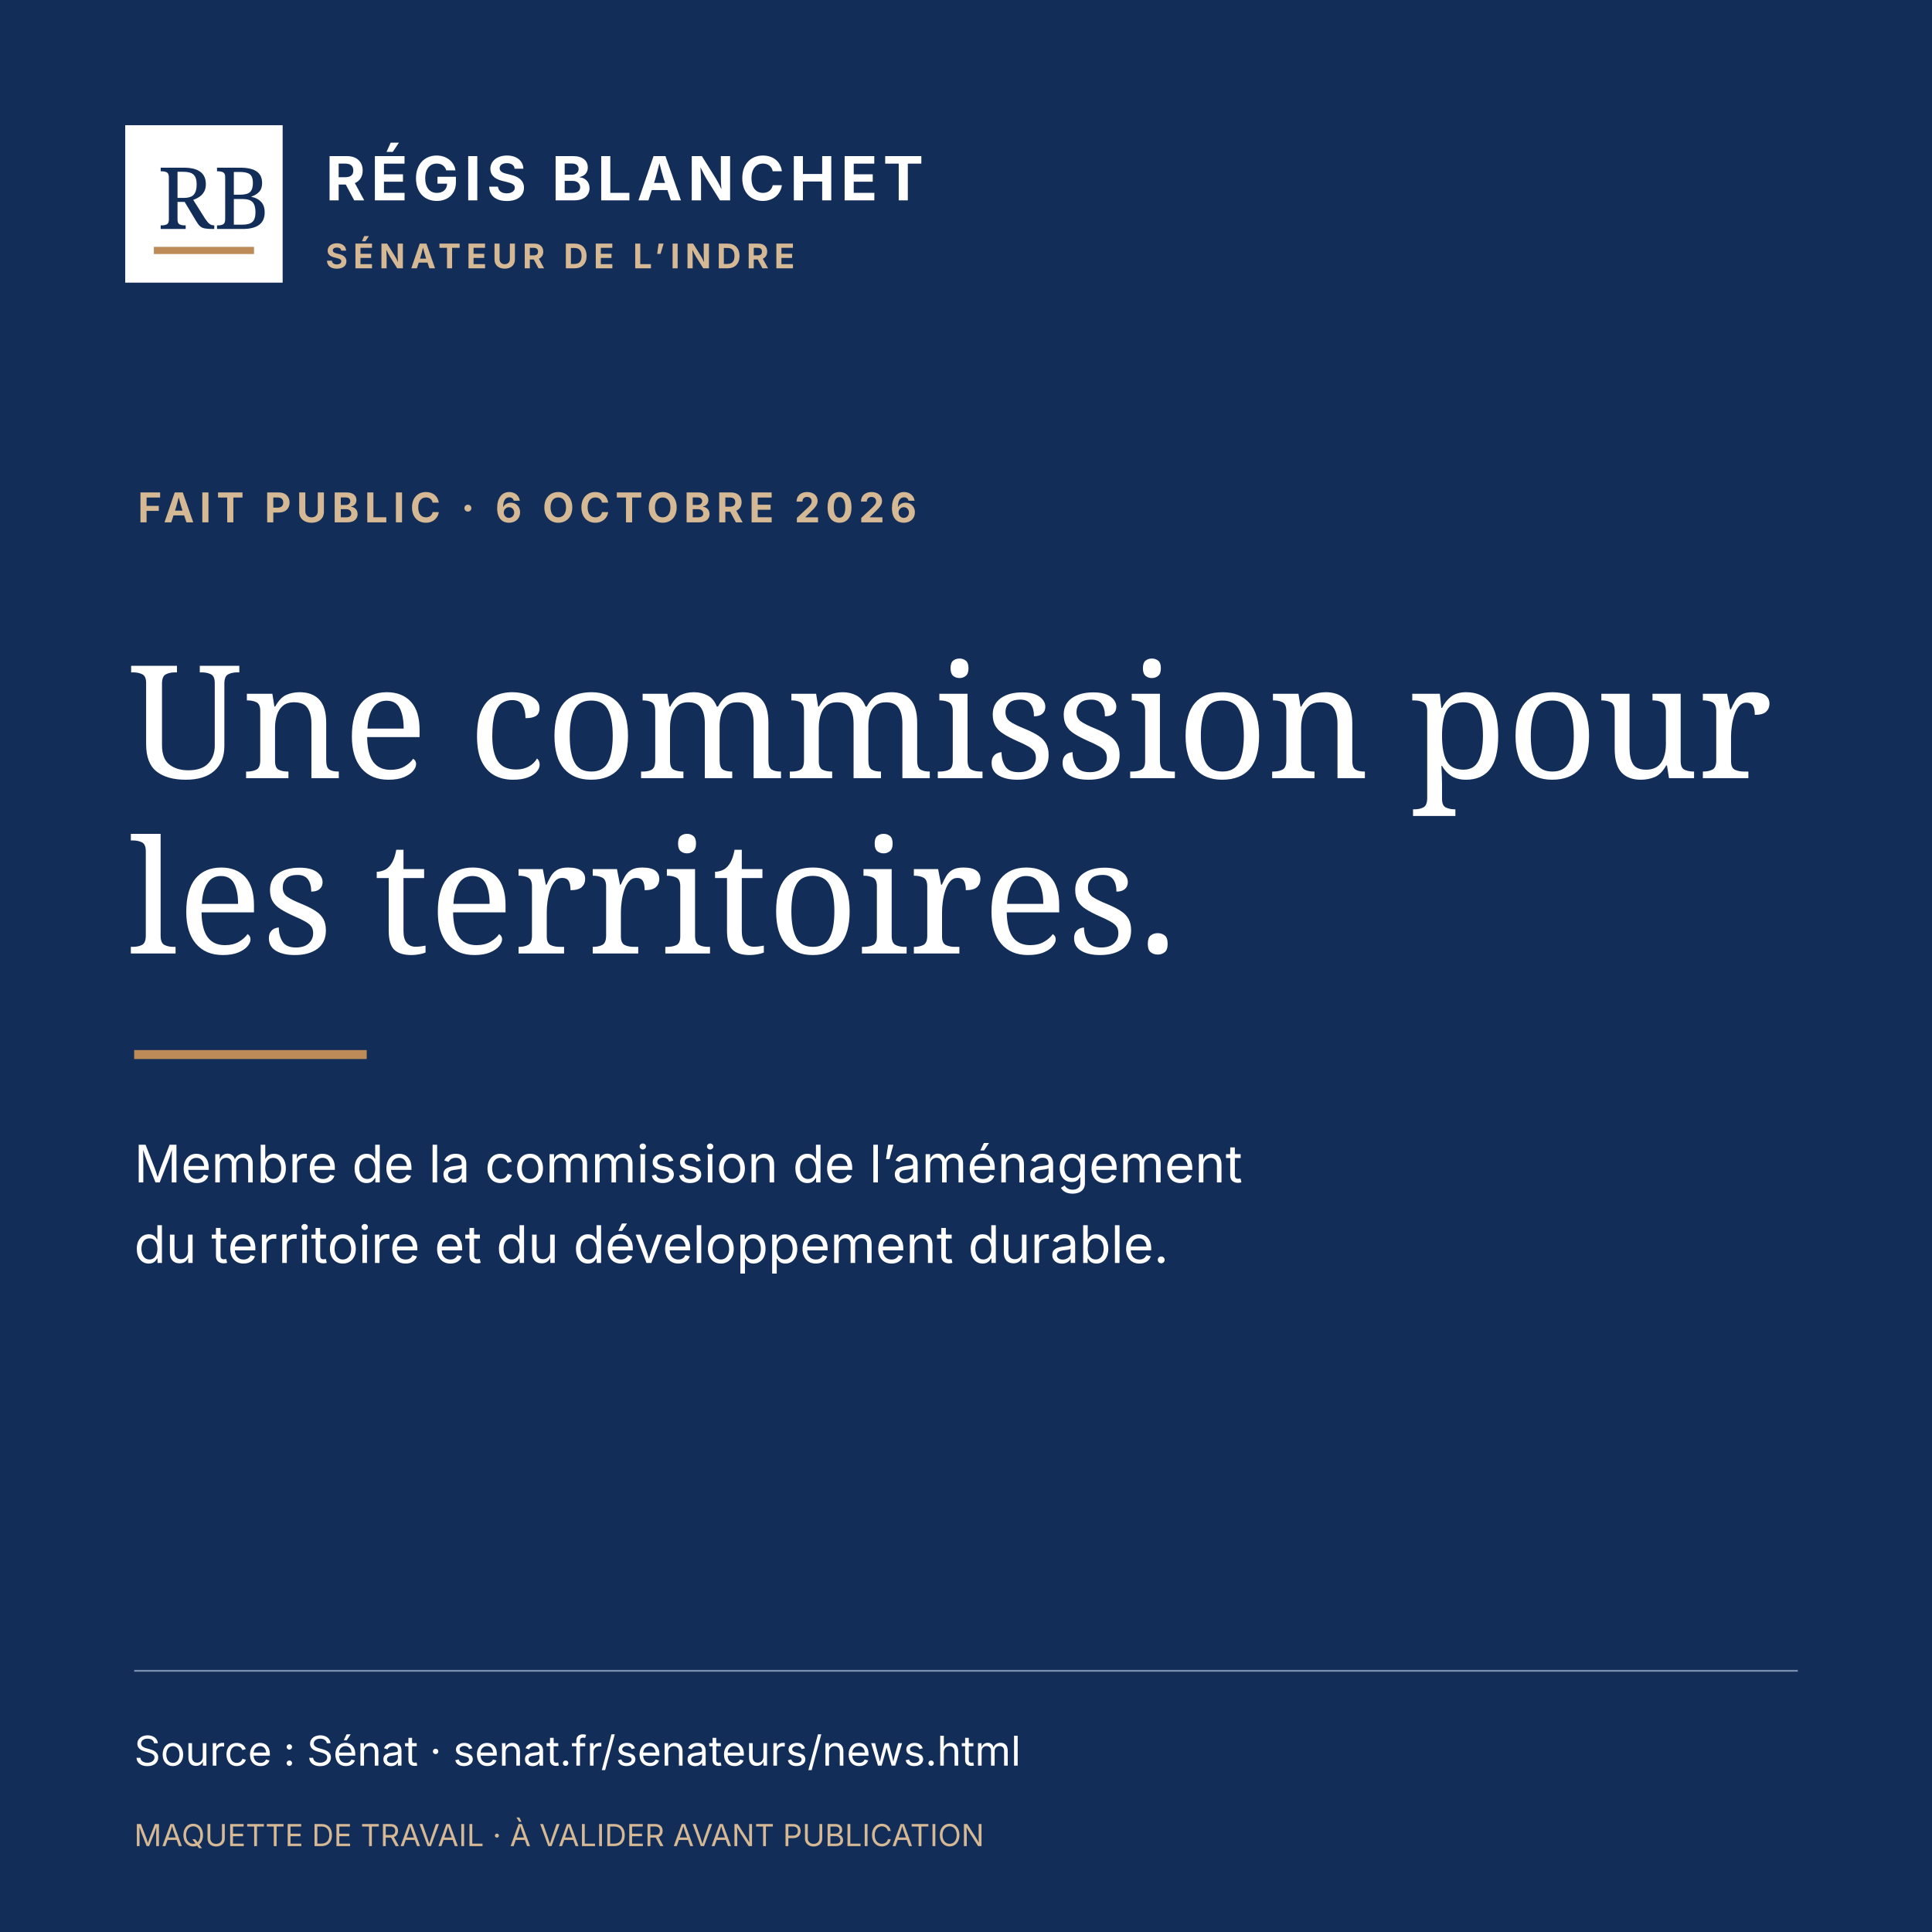
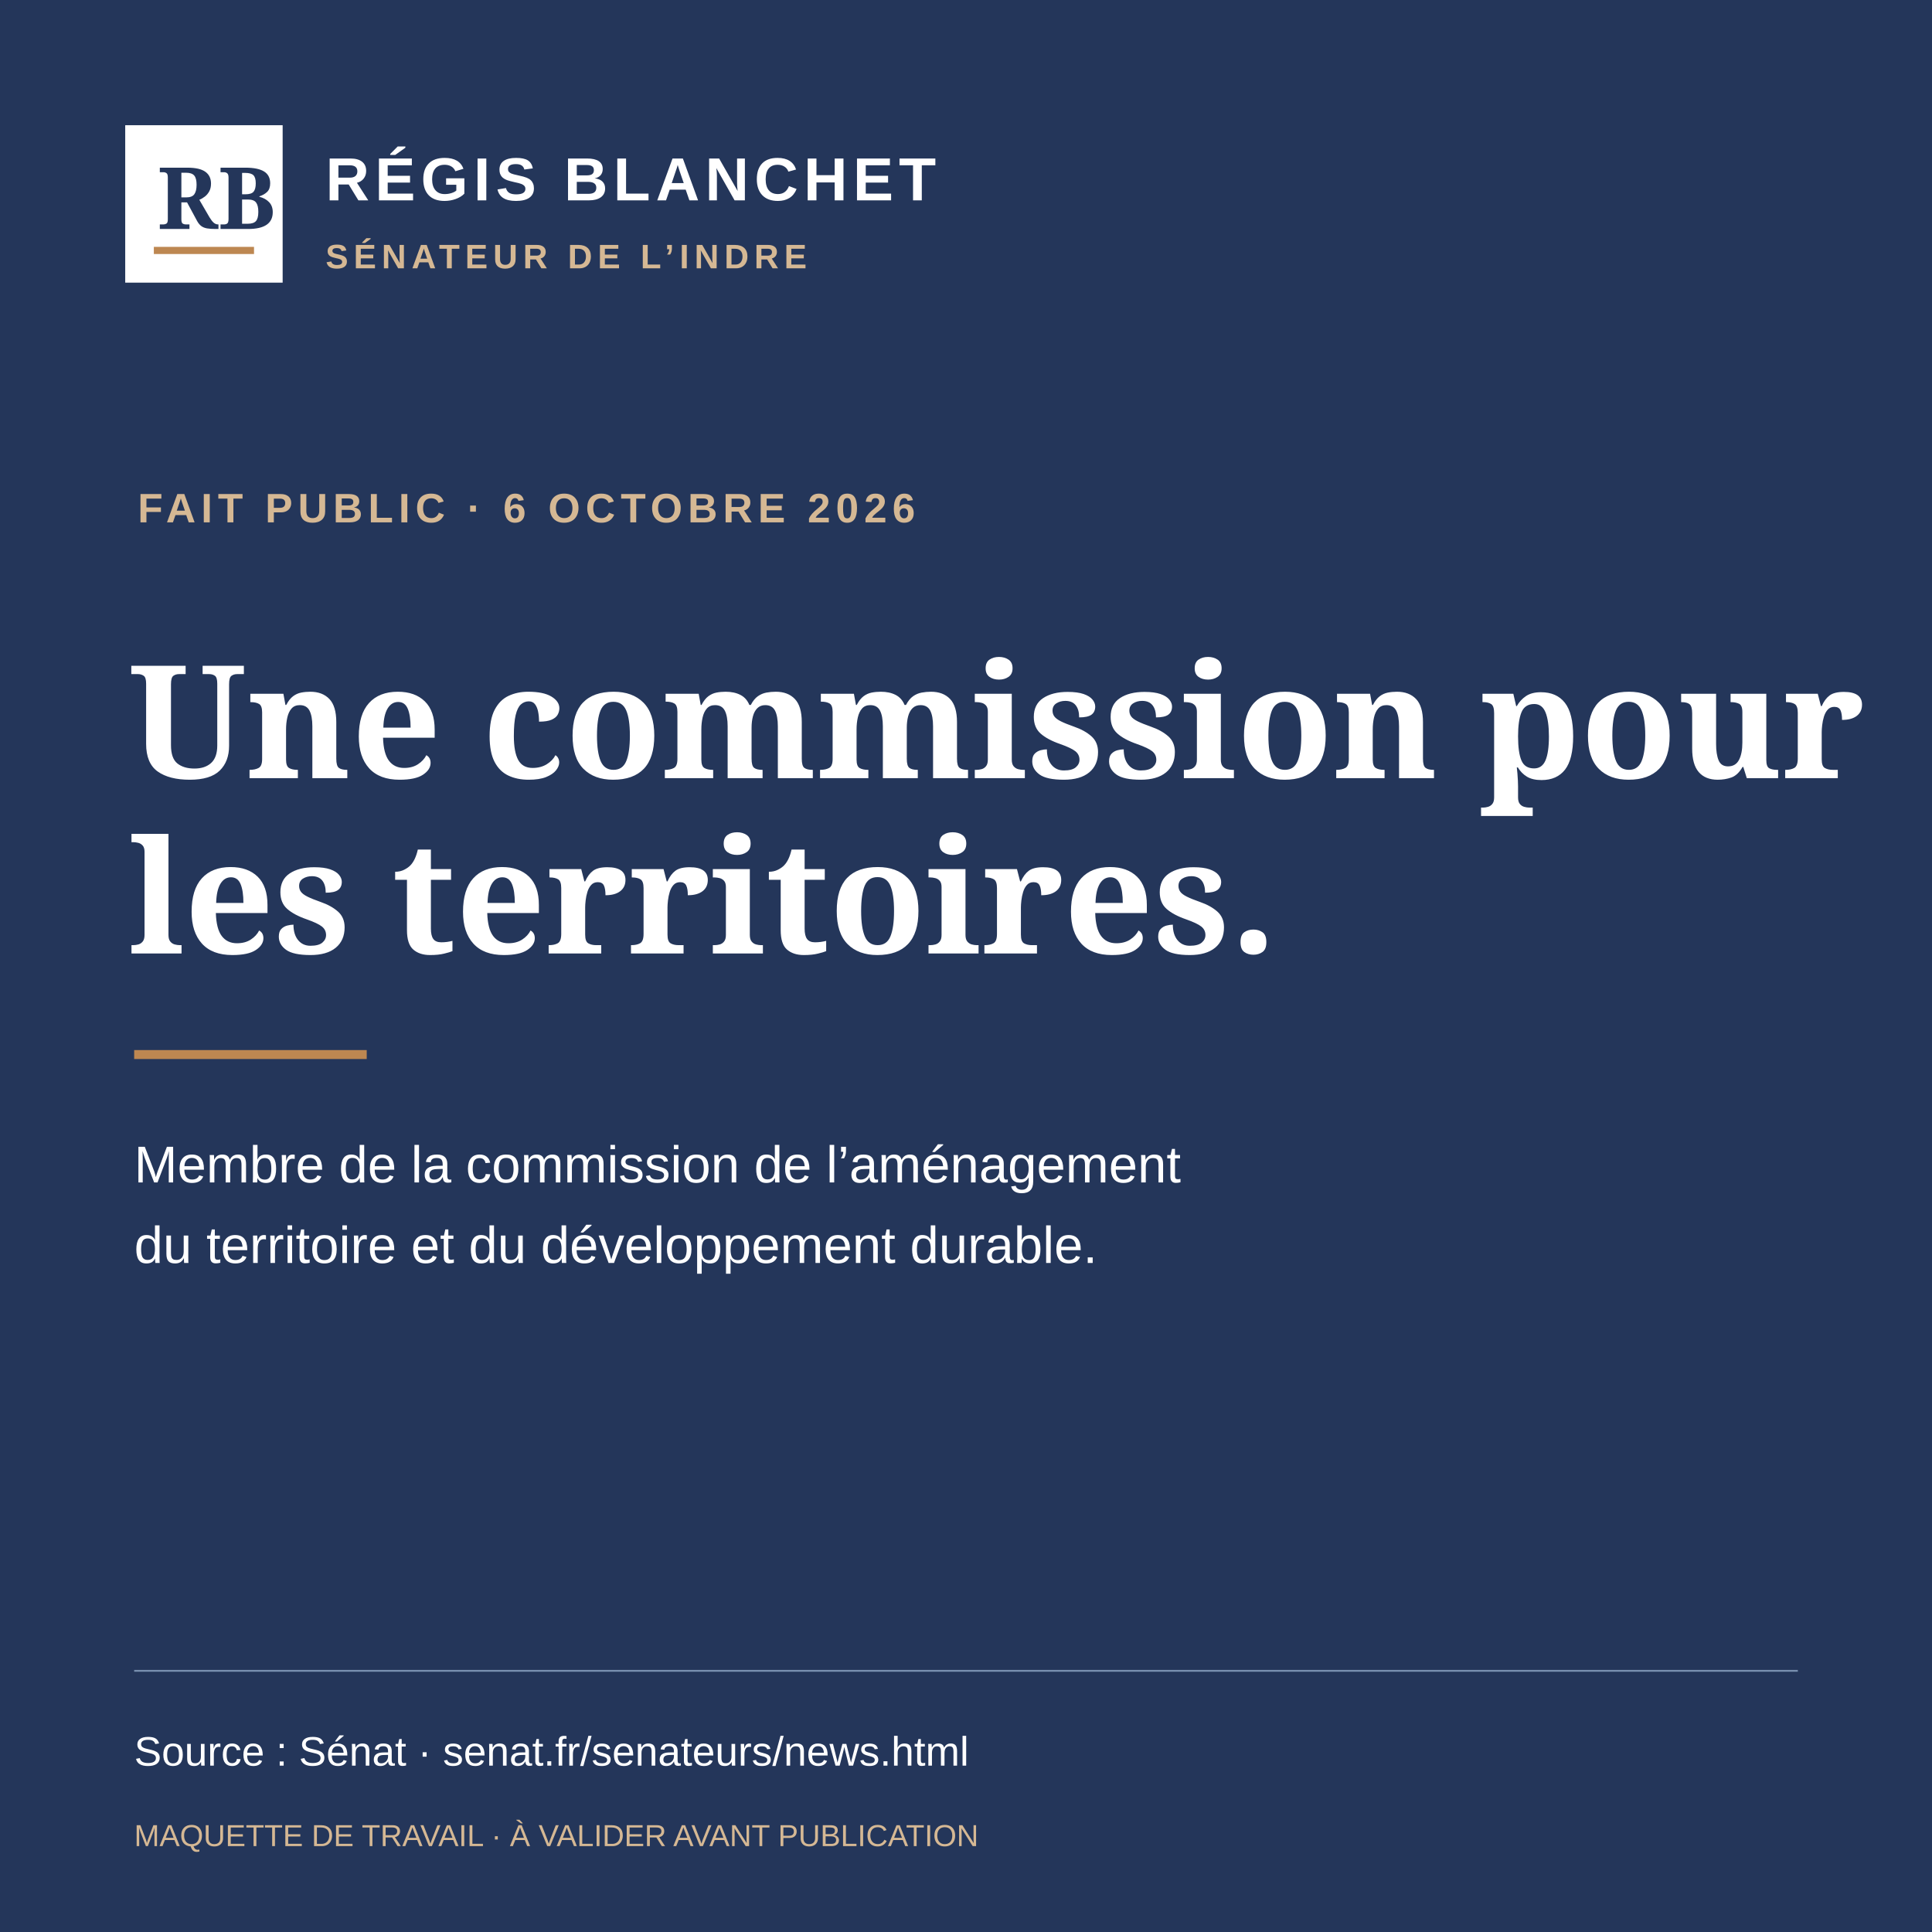
<svg xmlns="http://www.w3.org/2000/svg" width="1080" height="1080" viewBox="0 0 1080 1080" role="img">
  <defs>
    <style>
- .serif { font-family: 'Cormorant Garamond', Georgia, serif; }
- .sans { font-family: Inter, Arial, sans-serif; }
+ .serif { font-family: 'Playfair Display', Georgia, serif; font-weight: 700; }
+ .sans { font-family: 'Nunito Sans', Avenir, Arial, sans-serif; }
</style>
  </defs>
-   <rect width="1080" height="1080" fill="#132D59" />
+   <rect width="1080" height="1080" fill="#24365A" />
  <rect x="70" y="70" width="88" height="88" fill="white" />
-   <text x="88" y="128" class="serif" font-size="48" fill="#132D59">RB</text>
-   <rect x="86" y="138" width="56" height="4" fill="#BD8B57" />
+   <text x="88" y="128" class="serif" font-size="48" fill="#24365A">RB</text>
+   <rect x="86" y="138" width="56" height="4" fill="#BD8751" />
  <text x="182" y="112" class="sans" font-size="34" font-weight="700" letter-spacing="3" fill="white">RÉGIS BLANCHET</text>
  <text x="182" y="150" class="sans" font-size="19" font-weight="700" letter-spacing="3" fill="#D5B894">SÉNATEUR DE L’INDRE</text>
  <text x="77" y="292" class="sans" font-size="23" font-weight="700" letter-spacing="3" fill="#D5B894">FAIT PUBLIC · 6 OCTOBRE 2026</text>
  <text x="72" y="435" class="serif" font-size="88" fill="white">Une commission pour</text>
  <text x="72" y="533" class="serif" font-size="88" fill="white">les territoires.</text>
-   <rect x="75" y="587" width="130" height="5" fill="#BD8B57" />
+   <rect x="75" y="587" width="130" height="5" fill="#BD8751" />
  <text x="75" y="661" class="sans" font-size="29" fill="white">Membre de la commission de l’aménagement</text>
  <text x="75" y="706" class="sans" font-size="29" fill="white">du territoire et du développement durable.</text>
  <line x1="75" y1="934" x2="1005" y2="934" stroke="#7990B0" />
  <text x="75" y="987" class="sans" font-size="23" fill="white">Source : Sénat · senat.fr/senateurs/news.html</text>
  <text x="75" y="1032" class="sans" font-size="17" fill="#D5B894">MAQUETTE DE TRAVAIL · À VALIDER AVANT PUBLICATION</text>
</svg>
